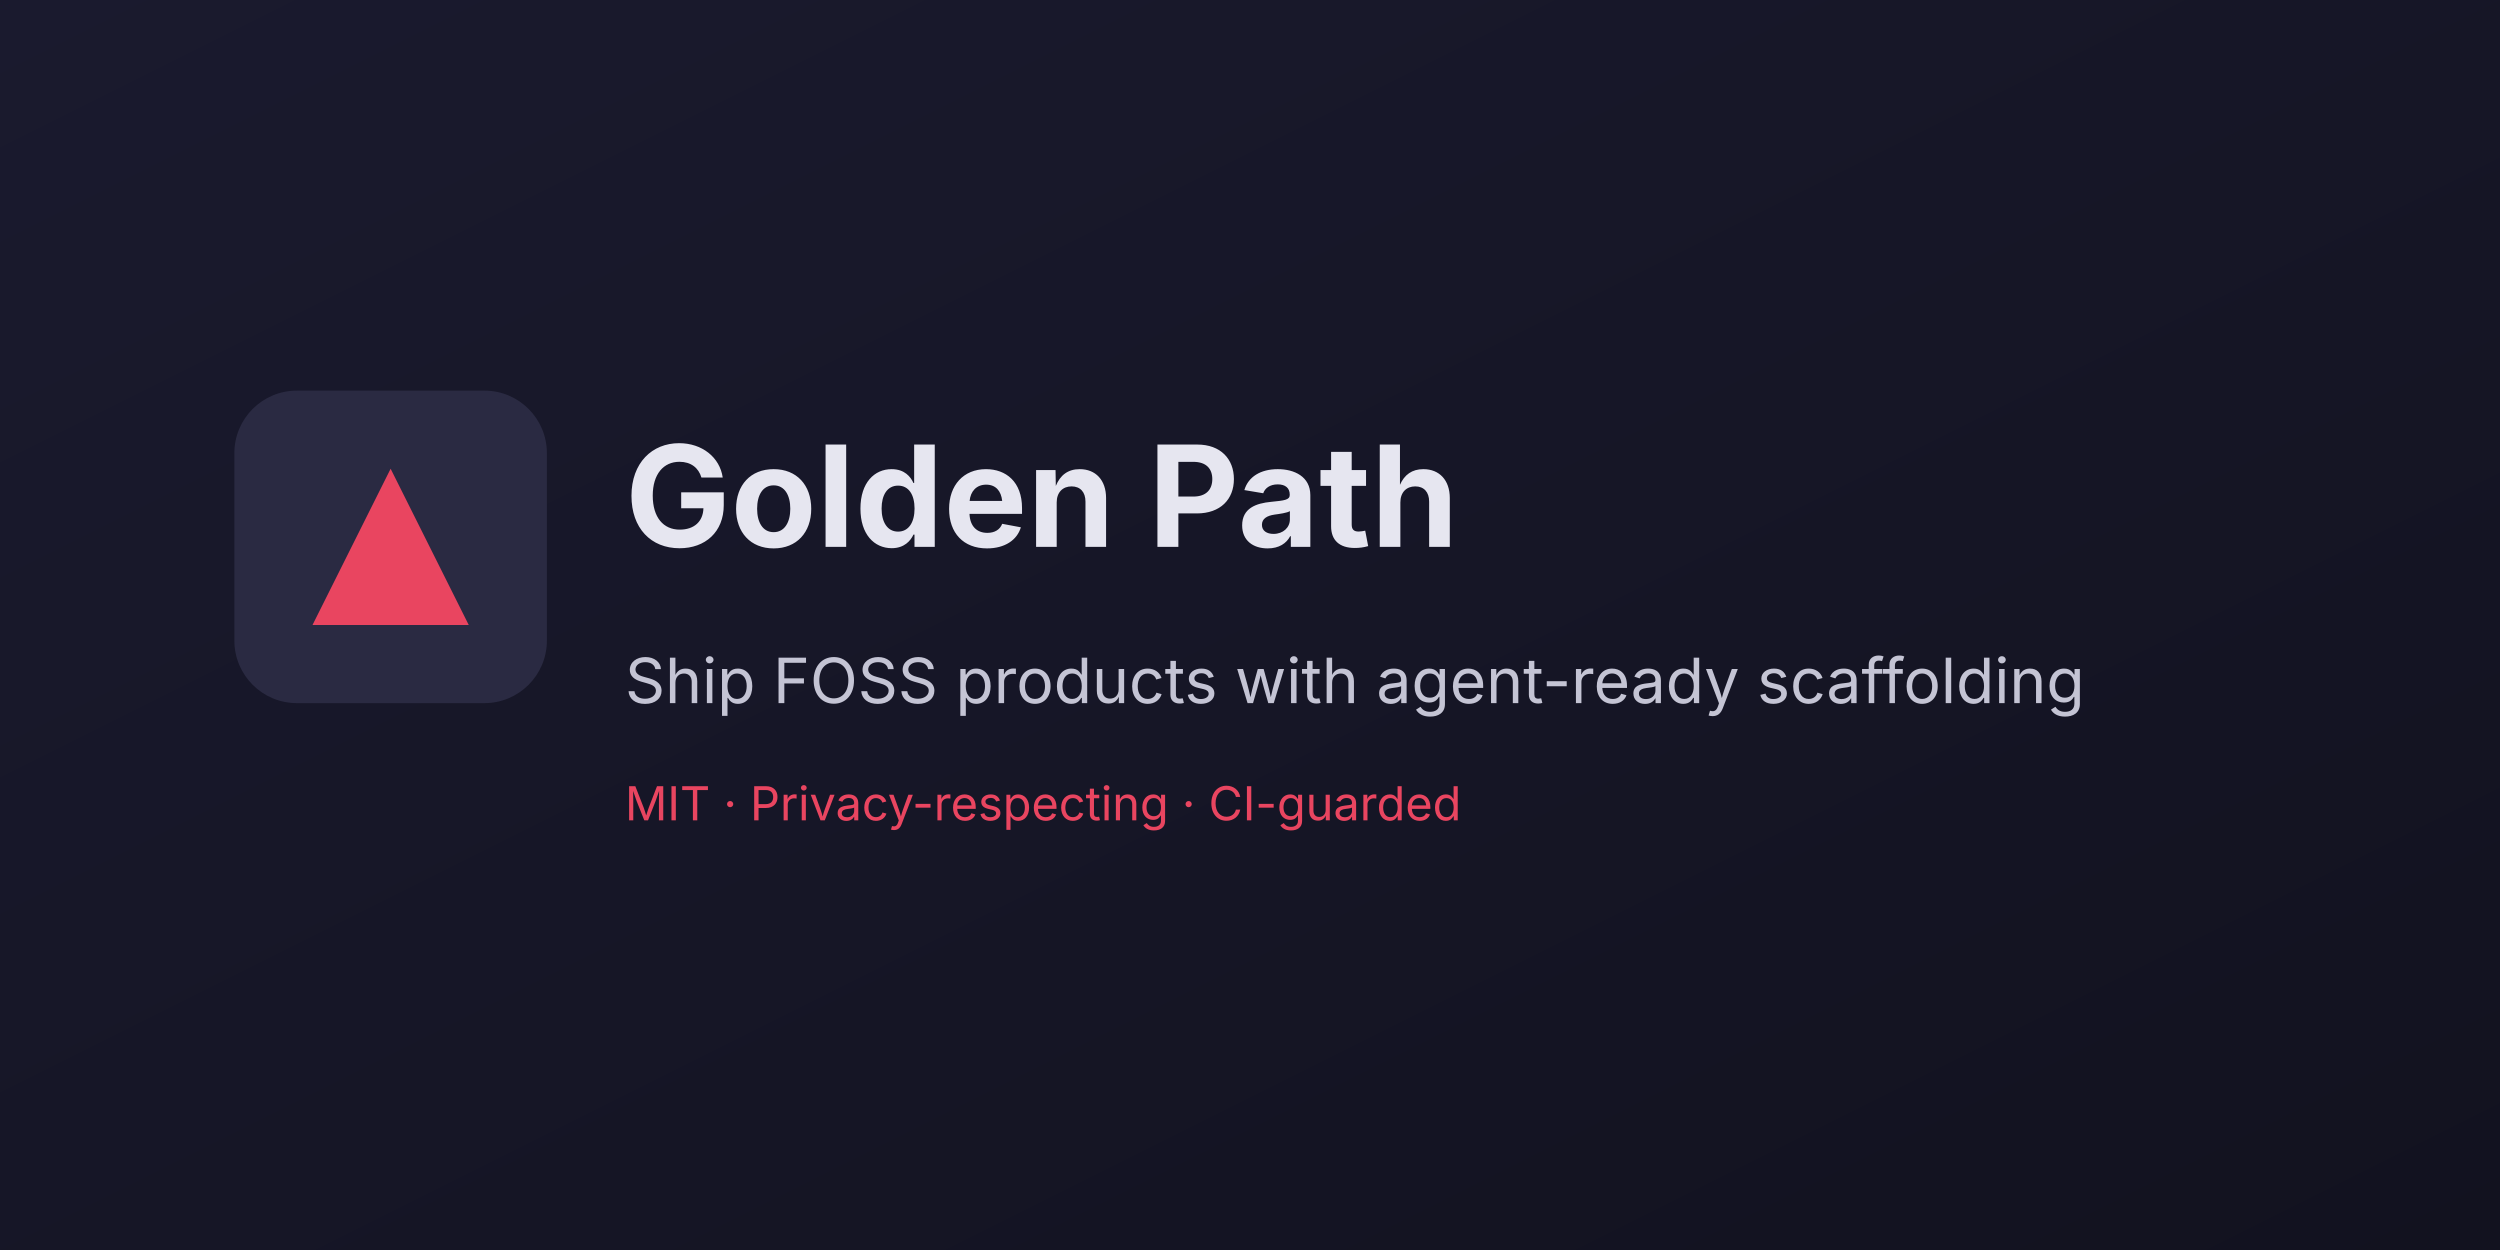
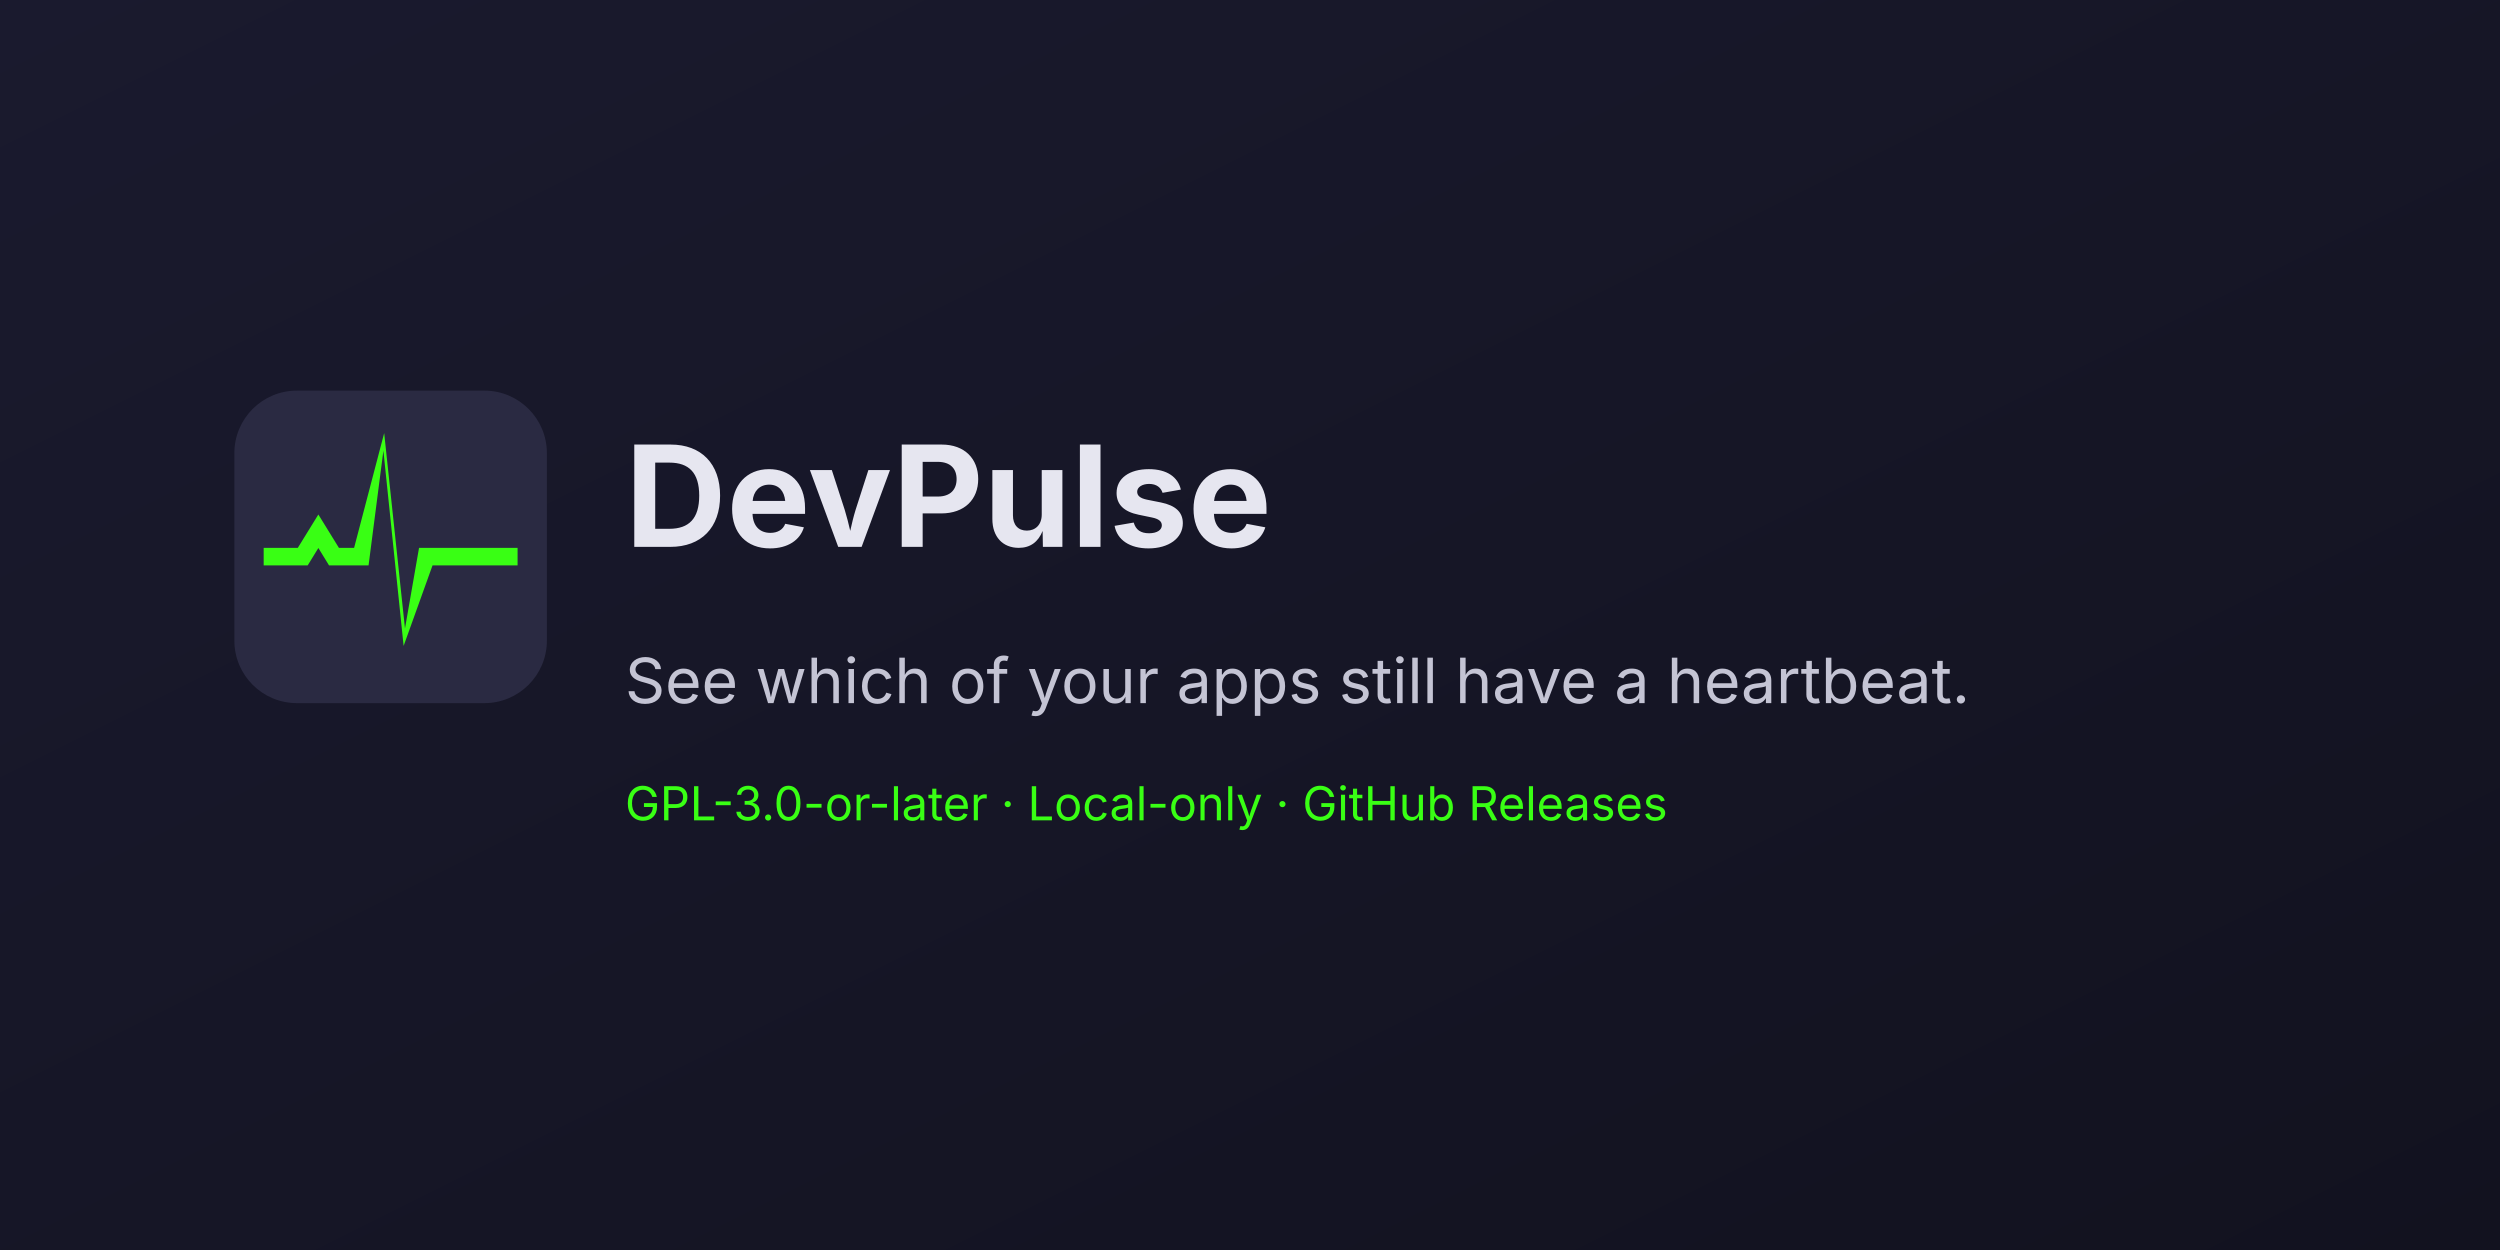
- <svg xmlns="http://www.w3.org/2000/svg" viewBox="0 0 1280 640" role="img" aria-label="Golden Path social preview">
+ <svg xmlns="http://www.w3.org/2000/svg" viewBox="0 0 1280 640" role="img" aria-label="DevPulse social preview">
  <defs>
    <linearGradient id="sg" x1="0" y1="0" x2="1" y2="1">
      <stop offset="0%" stop-color="#1a1a2e" />
      <stop offset="100%" stop-color="#12121f" />
    </linearGradient>
  </defs>
  <rect width="1280" height="640" fill="url(#sg)" />
  <rect x="120" y="200" width="160" height="160" rx="32" fill="#2a2a42" />
-   <path d="M160 320 L200 240 L240 320 Z" fill="#e94560" />
-   <text x="320" y="280" font-family="system-ui, -apple-system, sans-serif" font-size="72" font-weight="700" fill="#E6E6F0">Golden Path</text>
-   <text x="320" y="360" font-family="system-ui, -apple-system, sans-serif" font-size="32" fill="#C4C4D4">Ship FOSS products with agent-ready scaffolding</text>
-   <text x="320" y="420" font-family="system-ui, -apple-system, sans-serif" font-size="24" fill="#e94560">MIT · Privacy-respecting · CI-guarded</text>
+   <path d="M6.00 35.80 L15.01 35.80 L17.20 32.23 L19.39 35.80 L27.48 35.80 L30.52 12.30 L34.66 52.29 L40.58 35.80 L58.00 35.80 L58.00 32.20 L37.82 32.20 L34.94 48.71 L30.68 8.70 L24.52 32.20 L21.41 32.20 L17.20 25.37 L12.99 32.20 L6.00 32.20 Z" fill="#39FF14" transform="translate(120,200) scale(2.5)" />
+   <text x="320" y="280" font-family="system-ui, -apple-system, sans-serif" font-size="72" font-weight="700" fill="#E6E6F0">DevPulse</text>
+   <text x="320" y="360" font-family="system-ui, -apple-system, sans-serif" font-size="32" fill="#C4C4D4">See which of your apps still have a heartbeat.</text>
+   <text x="320" y="420" font-family="system-ui, -apple-system, sans-serif" font-size="24" fill="#39FF14">GPL-3.0-or-later · Local-only · GitHub Releases</text>
</svg>
